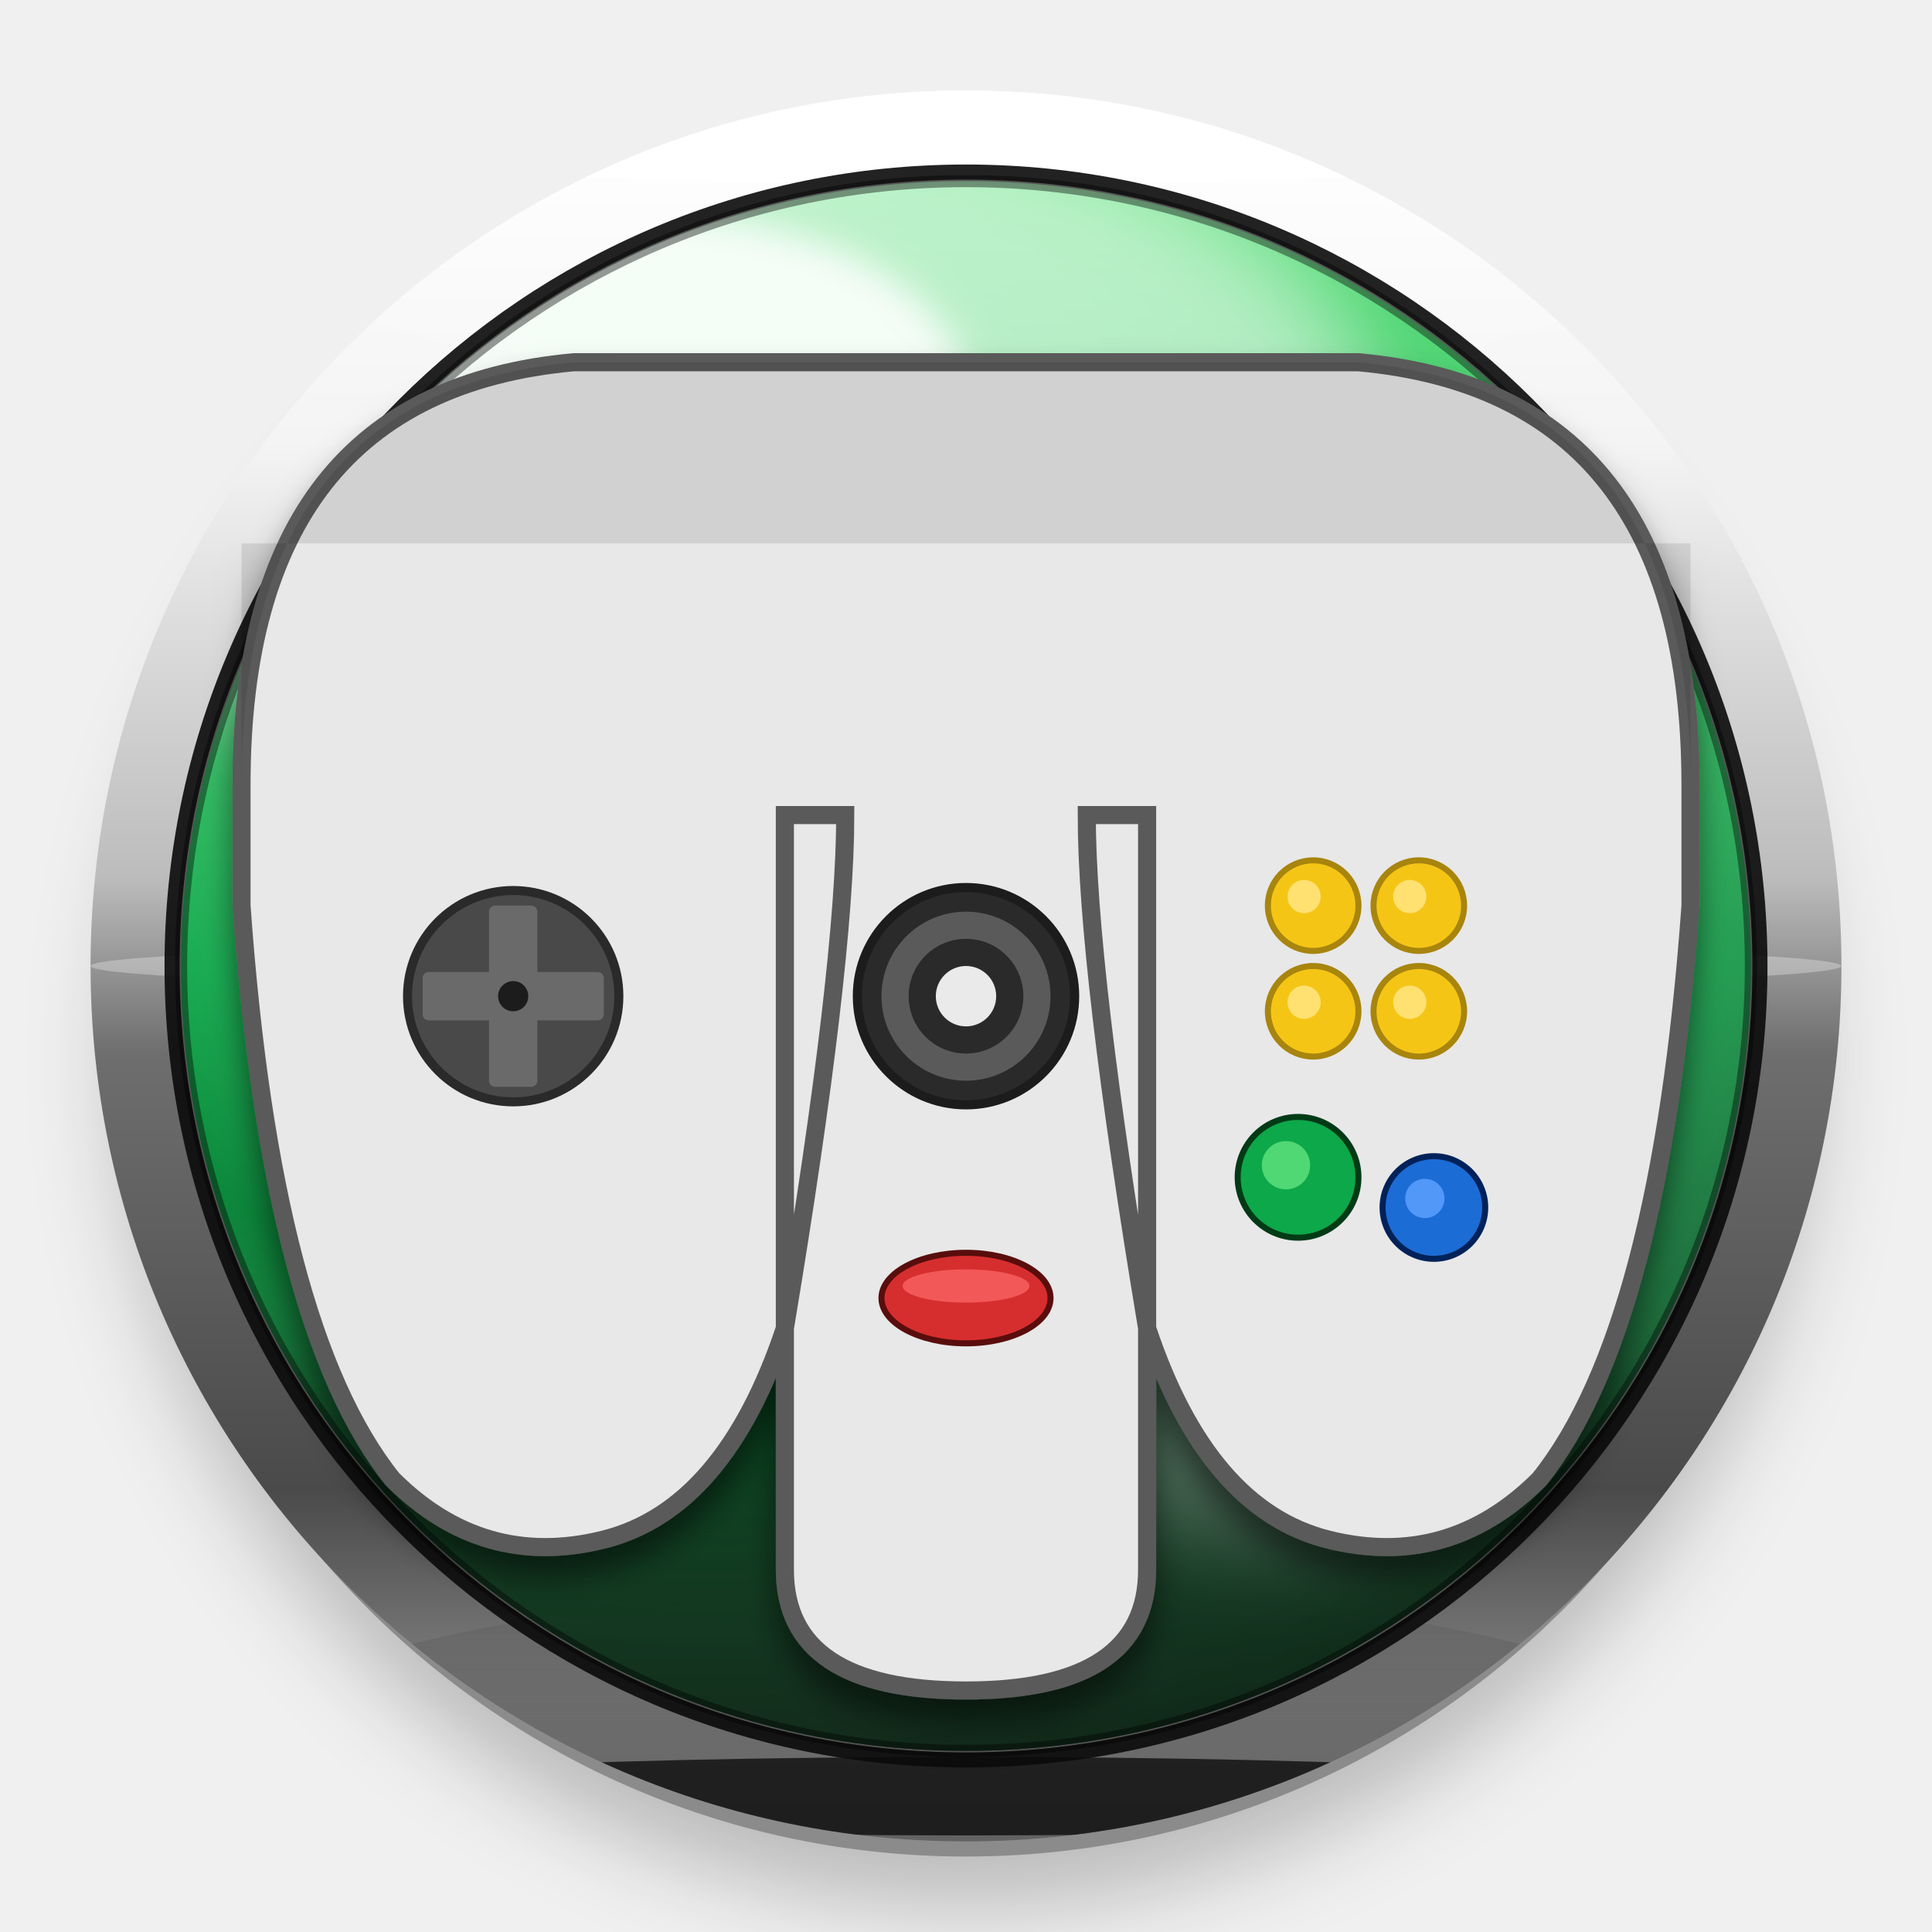
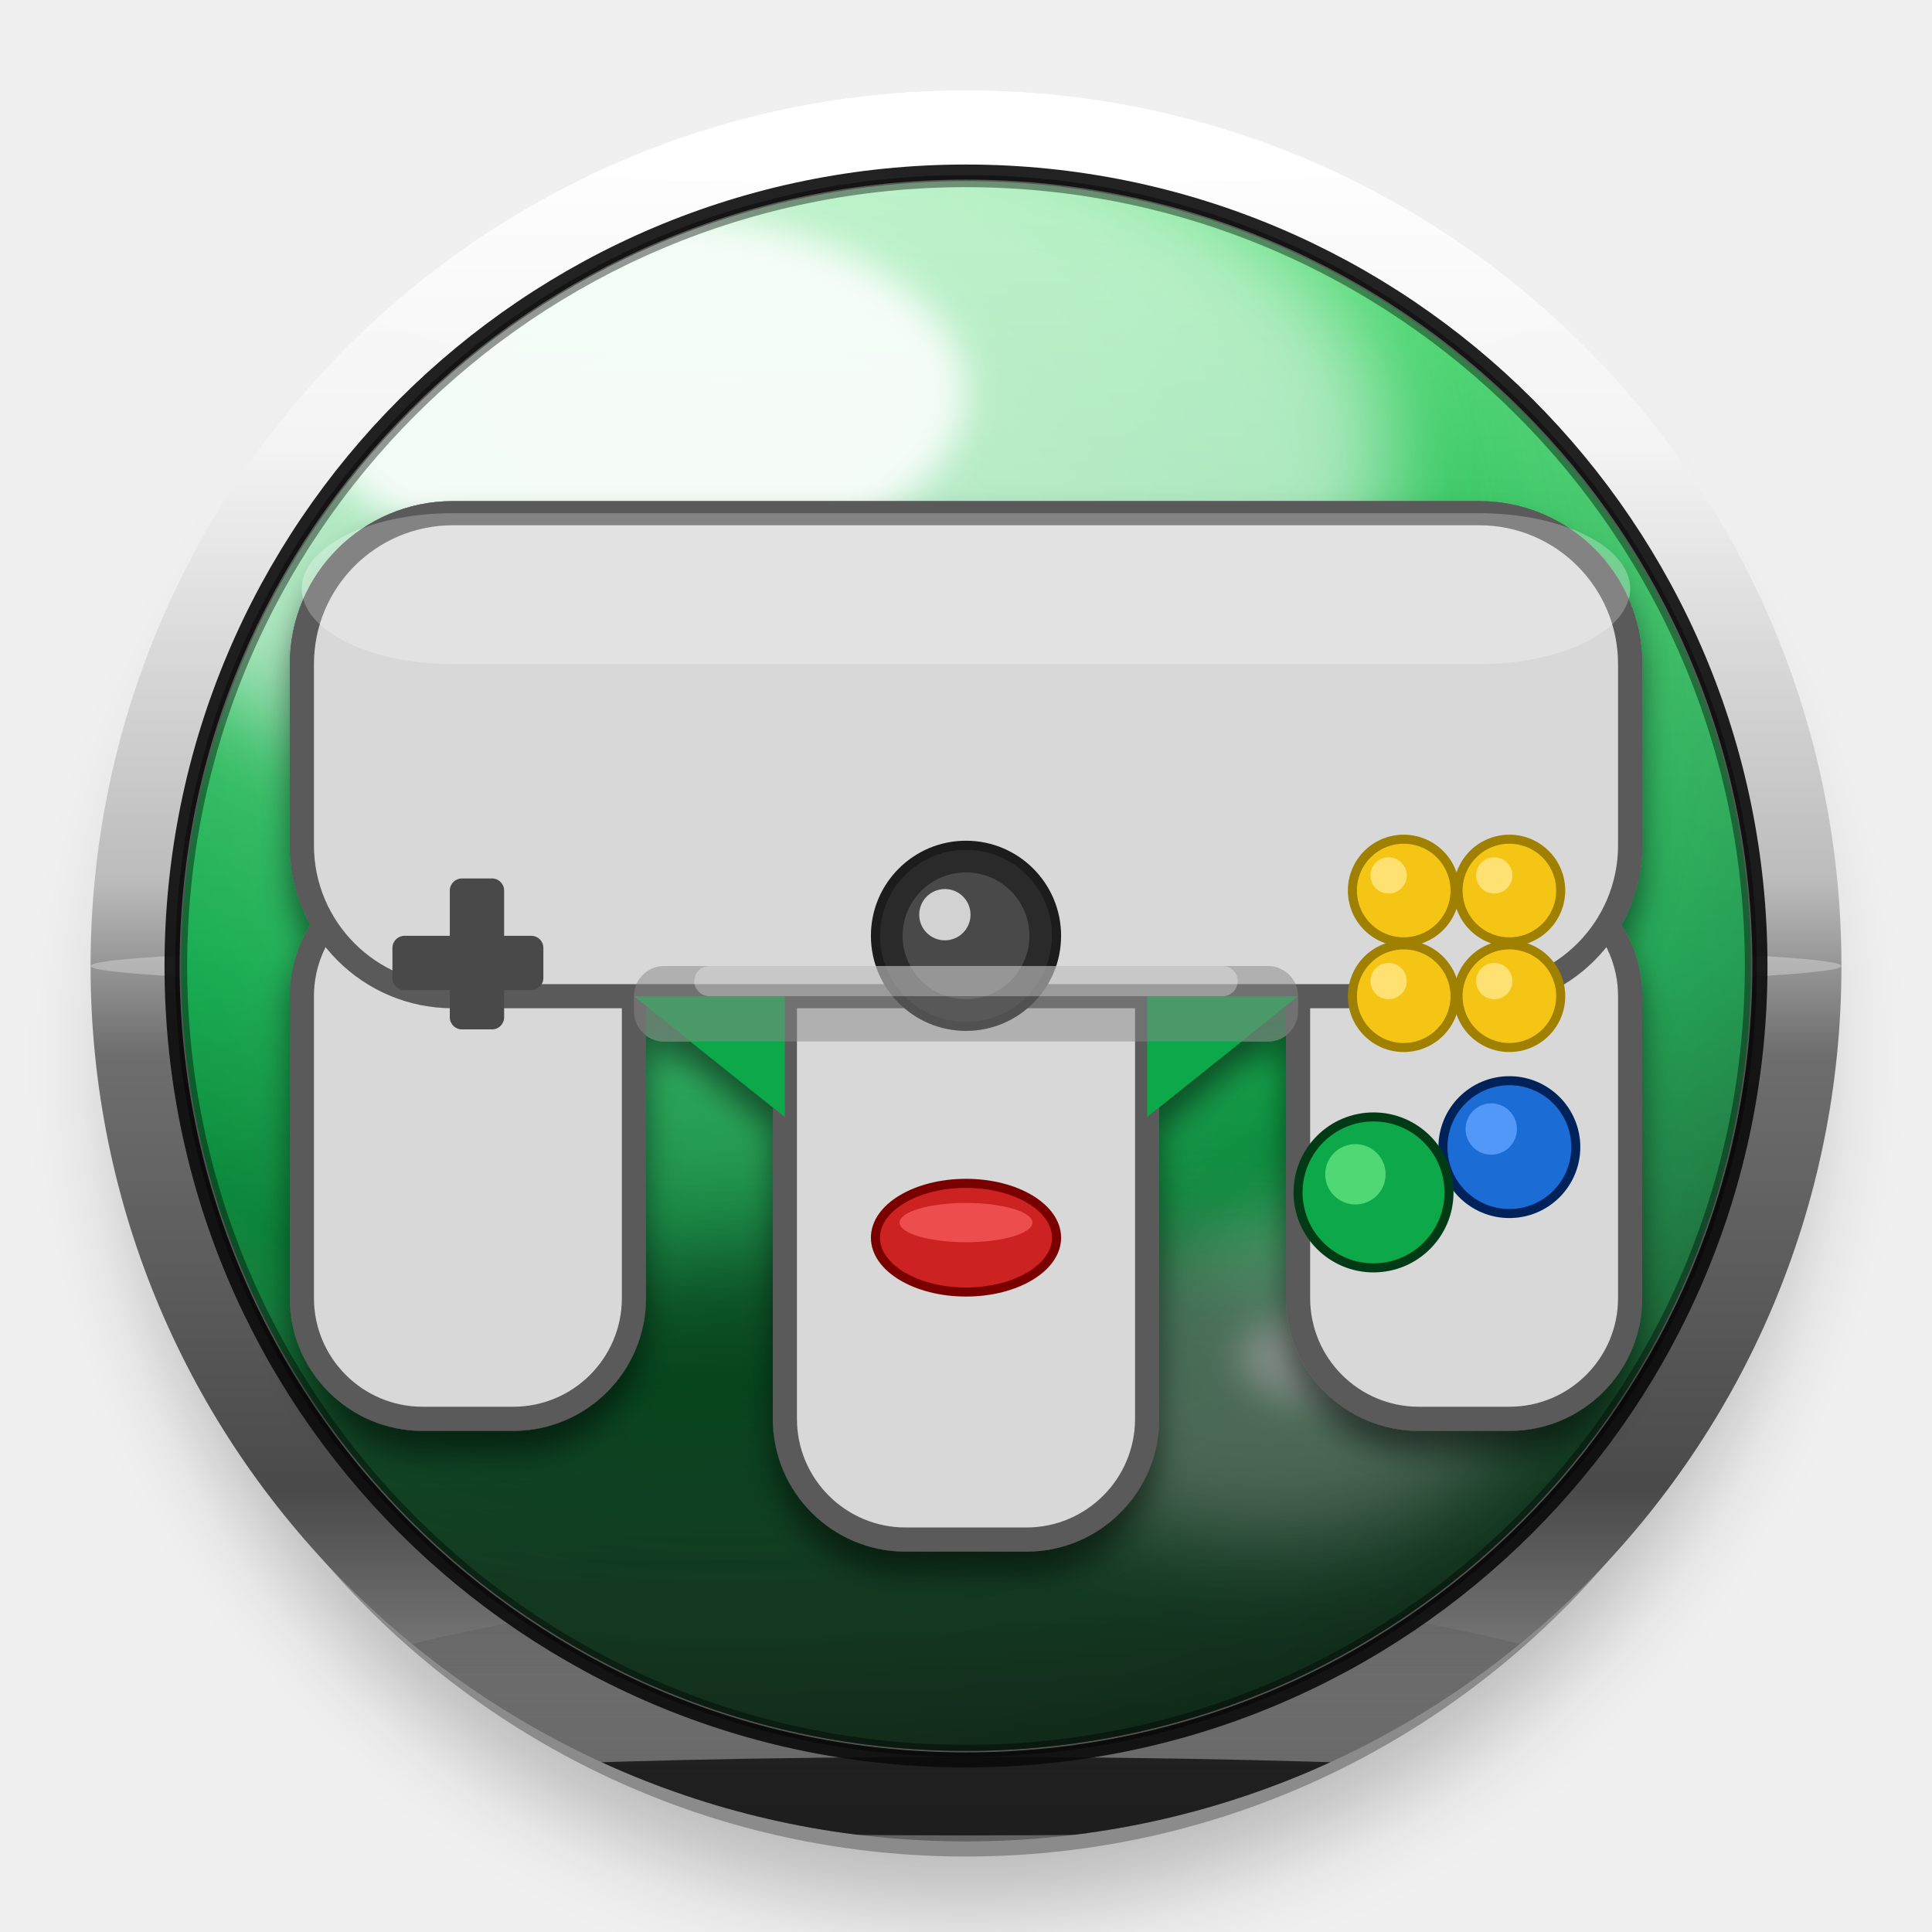
<svg xmlns="http://www.w3.org/2000/svg" viewBox="0 0 64 64" width="64" height="64">
  <defs>
    <filter id="ds" x="-100%" y="-100%" width="300%" height="300%">
      <feGaussianBlur in="SourceAlpha" stdDeviation="1.5" />
      <feOffset dx="0" dy="1.6" />
      <feComponentTransfer>
        <feFuncA type="linear" slope="0.55" />
      </feComponentTransfer>
      <feMerge>
        <feMergeNode />
        <feMergeNode in="SourceGraphic" />
      </feMerge>
    </filter>
    <filter id="gb" x="-50%" y="-50%" width="200%" height="200%">
      <feGaussianBlur stdDeviation="1.5" />
    </filter>
    <filter id="sb" x="-50%" y="-50%" width="200%" height="200%">
      <feGaussianBlur stdDeviation="0.6" />
    </filter>
    <filter id="ss" x="-50%" y="-50%" width="200%" height="200%">
      <feGaussianBlur in="SourceAlpha" stdDeviation="0.5" />
      <feOffset dx="0" dy="0.7" />
      <feComponentTransfer>
        <feFuncA type="linear" slope="0.5" />
      </feComponentTransfer>
      <feMerge>
        <feMergeNode />
        <feMergeNode in="SourceGraphic" />
      </feMerge>
    </filter>
    <linearGradient id="cr" x1="0" y1="0" x2="0" y2="1">
      <stop offset="0%" stop-color="#ffffff" />
      <stop offset="20%" stop-color="#f4f4f4" />
      <stop offset="45%" stop-color="#bcbcbc" />
      <stop offset="55%" stop-color="#6e6e6e" />
      <stop offset="80%" stop-color="#4a4a4a" />
      <stop offset="100%" stop-color="#a8a8a8" />
    </linearGradient>
    <linearGradient id="ct" x1="0" y1="0" x2="0" y2="1">
      <stop offset="0%" stop-color="#ffffff" stop-opacity="1" />
      <stop offset="100%" stop-color="#ffffff" stop-opacity="0" />
    </linearGradient>
    <linearGradient id="cb" x1="0" y1="1" x2="0" y2="0">
      <stop offset="0%" stop-color="#1a1a1a" stop-opacity="0.95" />
      <stop offset="100%" stop-color="#1a1a1a" stop-opacity="0" />
    </linearGradient>
    <linearGradient id="cd" x1="0" y1="0" x2="0" y2="1">
      <stop offset="0%" stop-color="#5be07a" />
      <stop offset="50%" stop-color="#0fa84a" />
      <stop offset="100%" stop-color="#063a18" />
    </linearGradient>
    <radialGradient id="cs" cx="0.35" cy="0.3" r="0.85">
      <stop offset="0%" stop-color="#ffffff" stop-opacity="0.3" />
      <stop offset="55%" stop-color="#ffffff" stop-opacity="0" />
      <stop offset="100%" stop-color="#000000" stop-opacity="0.4" />
    </radialGradient>
    <clipPath id="dc">
      <circle cx="32" cy="32" r="26" />
    </clipPath>
    <clipPath id="rc">
      <path d="M32,3 A29,29 0 1,1 32,61 A29,29 0 1,1 32,3 Z M32,6.5 A25.5,25.5 0 1,0 32,57.5 A25.5,25.5 0 1,0 32,6.5 Z" fill-rule="evenodd" />
    </clipPath>
  </defs>
  <circle cx="32" cy="33.5" r="28" fill="#000000" opacity="0.42" filter="url(#ds)" />
  <circle cx="32" cy="32" r="29" fill="url(#cr)" />
  <g clip-path="url(#rc)">
    <ellipse cx="32" cy="3.5" rx="28" ry="10" fill="url(#ct)" opacity="1" />
    <ellipse cx="32" cy="60.5" rx="28" ry="8" fill="url(#cb)" opacity="0.98" />
    <ellipse cx="32" cy="4.5" rx="24" ry="1.6" fill="#ffffff" opacity="1" />
    <ellipse cx="32" cy="59.5" rx="24" ry="1.3" fill="#000000" opacity="0.7" />
    <ellipse cx="32" cy="32" rx="29" ry="0.8" fill="#ffffff" opacity="0.3" />
  </g>
  <circle cx="32" cy="32" r="26.2" fill="none" stroke="#0a0a0a" stroke-width="0.7" opacity="0.9" />
  <circle cx="32" cy="32" r="25.8" fill="none" stroke="#ffffff" stroke-width="0.5" opacity="0.5" />
  <circle cx="32" cy="32" r="26" fill="url(#cd)" />
  <circle cx="32" cy="32" r="26" fill="url(#cs)" />
  <g clip-path="url(#dc)">
    <ellipse cx="24" cy="15" rx="22" ry="12" fill="#ffffff" opacity="0.55" filter="url(#gb)" />
    <ellipse cx="21" cy="13" rx="11" ry="6" fill="#ffffff" opacity="0.85" filter="url(#sb)" />
    <ellipse cx="42" cy="46" rx="8" ry="5" fill="#ffffff" opacity="0.4" filter="url(#gb)" />
    <ellipse cx="44" cy="45" rx="3" ry="1.5" fill="#ffffff" opacity="0.65" filter="url(#sb)" />
    <ellipse cx="32" cy="51" rx="25" ry="10" fill="#000000" opacity="0.38" filter="url(#gb)" />
  </g>
  <circle cx="32" cy="32" r="26" fill="none" stroke="#000000" stroke-width="0.4" opacity="0.4" />
  <g filter="url(#ss)">
-     <g>
-       <path d="     M 8,26     Q 8,13 19,12     L 45,12     Q 56,13 56,26     L 56,30     Q 55,44 51,49     Q 48,52 44,51     Q 40,50 38,44     Q 36,32 36,27     L 38,27     L 38,52     Q 38,56 32,56     Q 26,56 26,52     L 26,27     L 28,27     Q 28,32 26,44     Q 24,50 20,51     Q 16,52 13,49     Q 9,44 8,30     Z   " fill="#e8e8e8" stroke="#5a5a5a" stroke-width="0.6" />
-       <path d="M 8,26 Q 8,13 19,12 L 45,12 Q 56,13 56,26 L 56,18 L 8,18 Z" fill="#000000" opacity="0.10" />
-       <g transform="translate(17, 33)">
-         <circle r="3.5" fill="#4a4a4a" stroke="#2a2a2a" stroke-width="0.3" />
-         <rect x="-3" y="-0.8" width="6" height="1.6" rx="0.2" fill="#6a6a6a" />
-         <rect x="-0.8" y="-3" width="1.6" height="6" rx="0.2" fill="#6a6a6a" />
-         <circle r="0.5" fill="#1a1a1a" />
-       </g>
-       <g transform="translate(32, 33)">
-         <circle r="3.6" fill="#2a2a2a" stroke="#1a1a1a" stroke-width="0.3" />
-         <circle r="2.8" fill="#5a5a5a" />
-         <circle r="1.9" fill="#2a2a2a" />
-         <circle r="1" fill="#ffffff" opacity="0.9" />
-       </g>
-       <g fill="#f5c518" stroke="#a88510" stroke-width="0.2">
-         <circle cx="43.5" cy="30" r="1.5" />
-         <circle cx="47" cy="30" r="1.5" />
-         <circle cx="43.5" cy="33.5" r="1.5" />
-         <circle cx="47" cy="33.5" r="1.5" />
-       </g>
-       <g fill="#ffe680" opacity="0.85">
-         <circle cx="43.2" cy="29.7" r="0.55" />
-         <circle cx="46.7" cy="29.7" r="0.55" />
-         <circle cx="43.2" cy="33.2" r="0.55" />
-         <circle cx="46.7" cy="33.2" r="0.55" />
-       </g>
-       <circle cx="43" cy="39" r="2" fill="#0fa84a" stroke="#063a18" stroke-width="0.2" />
-       <circle cx="42.6" cy="38.6" r="0.8" fill="#5be07a" opacity="0.85" />
-       <circle cx="47.5" cy="40" r="1.7" fill="#1e6cd6" stroke="#06245a" stroke-width="0.2" />
-       <circle cx="47.2" cy="39.7" r="0.65" fill="#5aa0ff" opacity="0.85" />
-       <ellipse cx="32" cy="43" rx="2.8" ry="1.5" fill="#d62e2e" stroke="#5a0e0e" stroke-width="0.2" />
-       <ellipse cx="32" cy="42.6" rx="2.1" ry="0.55" fill="#ff6b6b" opacity="0.7" />
-     </g>
+     <rect x="10" y="17" width="44" height="16" rx="5" fill="#d8d8d8" stroke="#5a5a5a" stroke-width="0.8" />
+     <rect x="10" y="29" width="11" height="18" rx="4" fill="#d8d8d8" stroke="#5a5a5a" stroke-width="0.8" />
+     <rect x="26" y="29" width="12" height="22" rx="4" fill="#d8d8d8" stroke="#5a5a5a" stroke-width="0.8" />
+     <rect x="43" y="29" width="11" height="18" rx="4" fill="#d8d8d8" stroke="#5a5a5a" stroke-width="0.8" />
+     <rect x="10" y="17" width="44" height="16" rx="5" fill="#d8d8d8" />
+     <rect x="10" y="17" width="44" height="16" rx="5" fill="none" stroke="#5a5a5a" stroke-width="0.8" />
+     <polygon points="21,33 26,33 26,37 23.5,35" fill="#0fa84a" />
+     <polygon points="38,33 43,33 40.5,35 38,37" fill="#0fa84a" />
+     <rect x="10" y="17" width="44" height="5" rx="5" fill="#ffffff" opacity="0.25" />
+     <rect x="13" y="31" width="5" height="1.8" rx="0.4" fill="#4a4a4a" />
+     <rect x="14.9" y="29.1" width="1.8" height="5" rx="0.4" fill="#4a4a4a" />
+     <circle cx="32" cy="31" r="3" fill="#2a2a2a" stroke="#1a1a1a" stroke-width="0.3" />
+     <circle cx="32" cy="31" r="2.1" fill="#4a4a4a" />
+     <circle cx="31.3" cy="30.3" r="0.85" fill="#ffffff" opacity="0.75" />
+     <ellipse cx="32" cy="41" rx="3" ry="1.8" fill="#cc2222" stroke="#7a0000" stroke-width="0.3" />
+     <ellipse cx="32" cy="40.5" rx="2.2" ry="0.65" fill="#ff6666" opacity="0.65" />
+     <circle cx="46.5" cy="29.5" r="1.7" fill="#f5c518" stroke="#a08000" stroke-width="0.3" />
+     <circle cx="50" cy="29.5" r="1.7" fill="#f5c518" stroke="#a08000" stroke-width="0.3" />
+     <circle cx="46.5" cy="33" r="1.7" fill="#f5c518" stroke="#a08000" stroke-width="0.3" />
+     <circle cx="50" cy="33" r="1.7" fill="#f5c518" stroke="#a08000" stroke-width="0.3" />
+     <circle cx="46" cy="29" r="0.6" fill="#ffe680" opacity="0.85" />
+     <circle cx="49.5" cy="29" r="0.6" fill="#ffe680" opacity="0.85" />
+     <circle cx="46" cy="32.5" r="0.6" fill="#ffe680" opacity="0.85" />
+     <circle cx="49.5" cy="32.5" r="0.6" fill="#ffe680" opacity="0.85" />
+     <circle cx="50" cy="38" r="2.2" fill="#1e6cd6" stroke="#06245a" stroke-width="0.3" />
+     <circle cx="49.4" cy="37.4" r="0.85" fill="#5aa0ff" opacity="0.85" />
+     <circle cx="45.5" cy="39.5" r="2.5" fill="#0fa84a" stroke="#063a18" stroke-width="0.3" />
+     <circle cx="44.9" cy="38.9" r="1" fill="#5be07a" opacity="0.85" />
+     <rect x="21" y="32" width="22" height="2.5" rx="1" fill="#888888" opacity="0.5" />
+     <rect x="23" y="32" width="18" height="1" rx="0.5" fill="#ffffff" opacity="0.3" />
  </g>
</svg>
